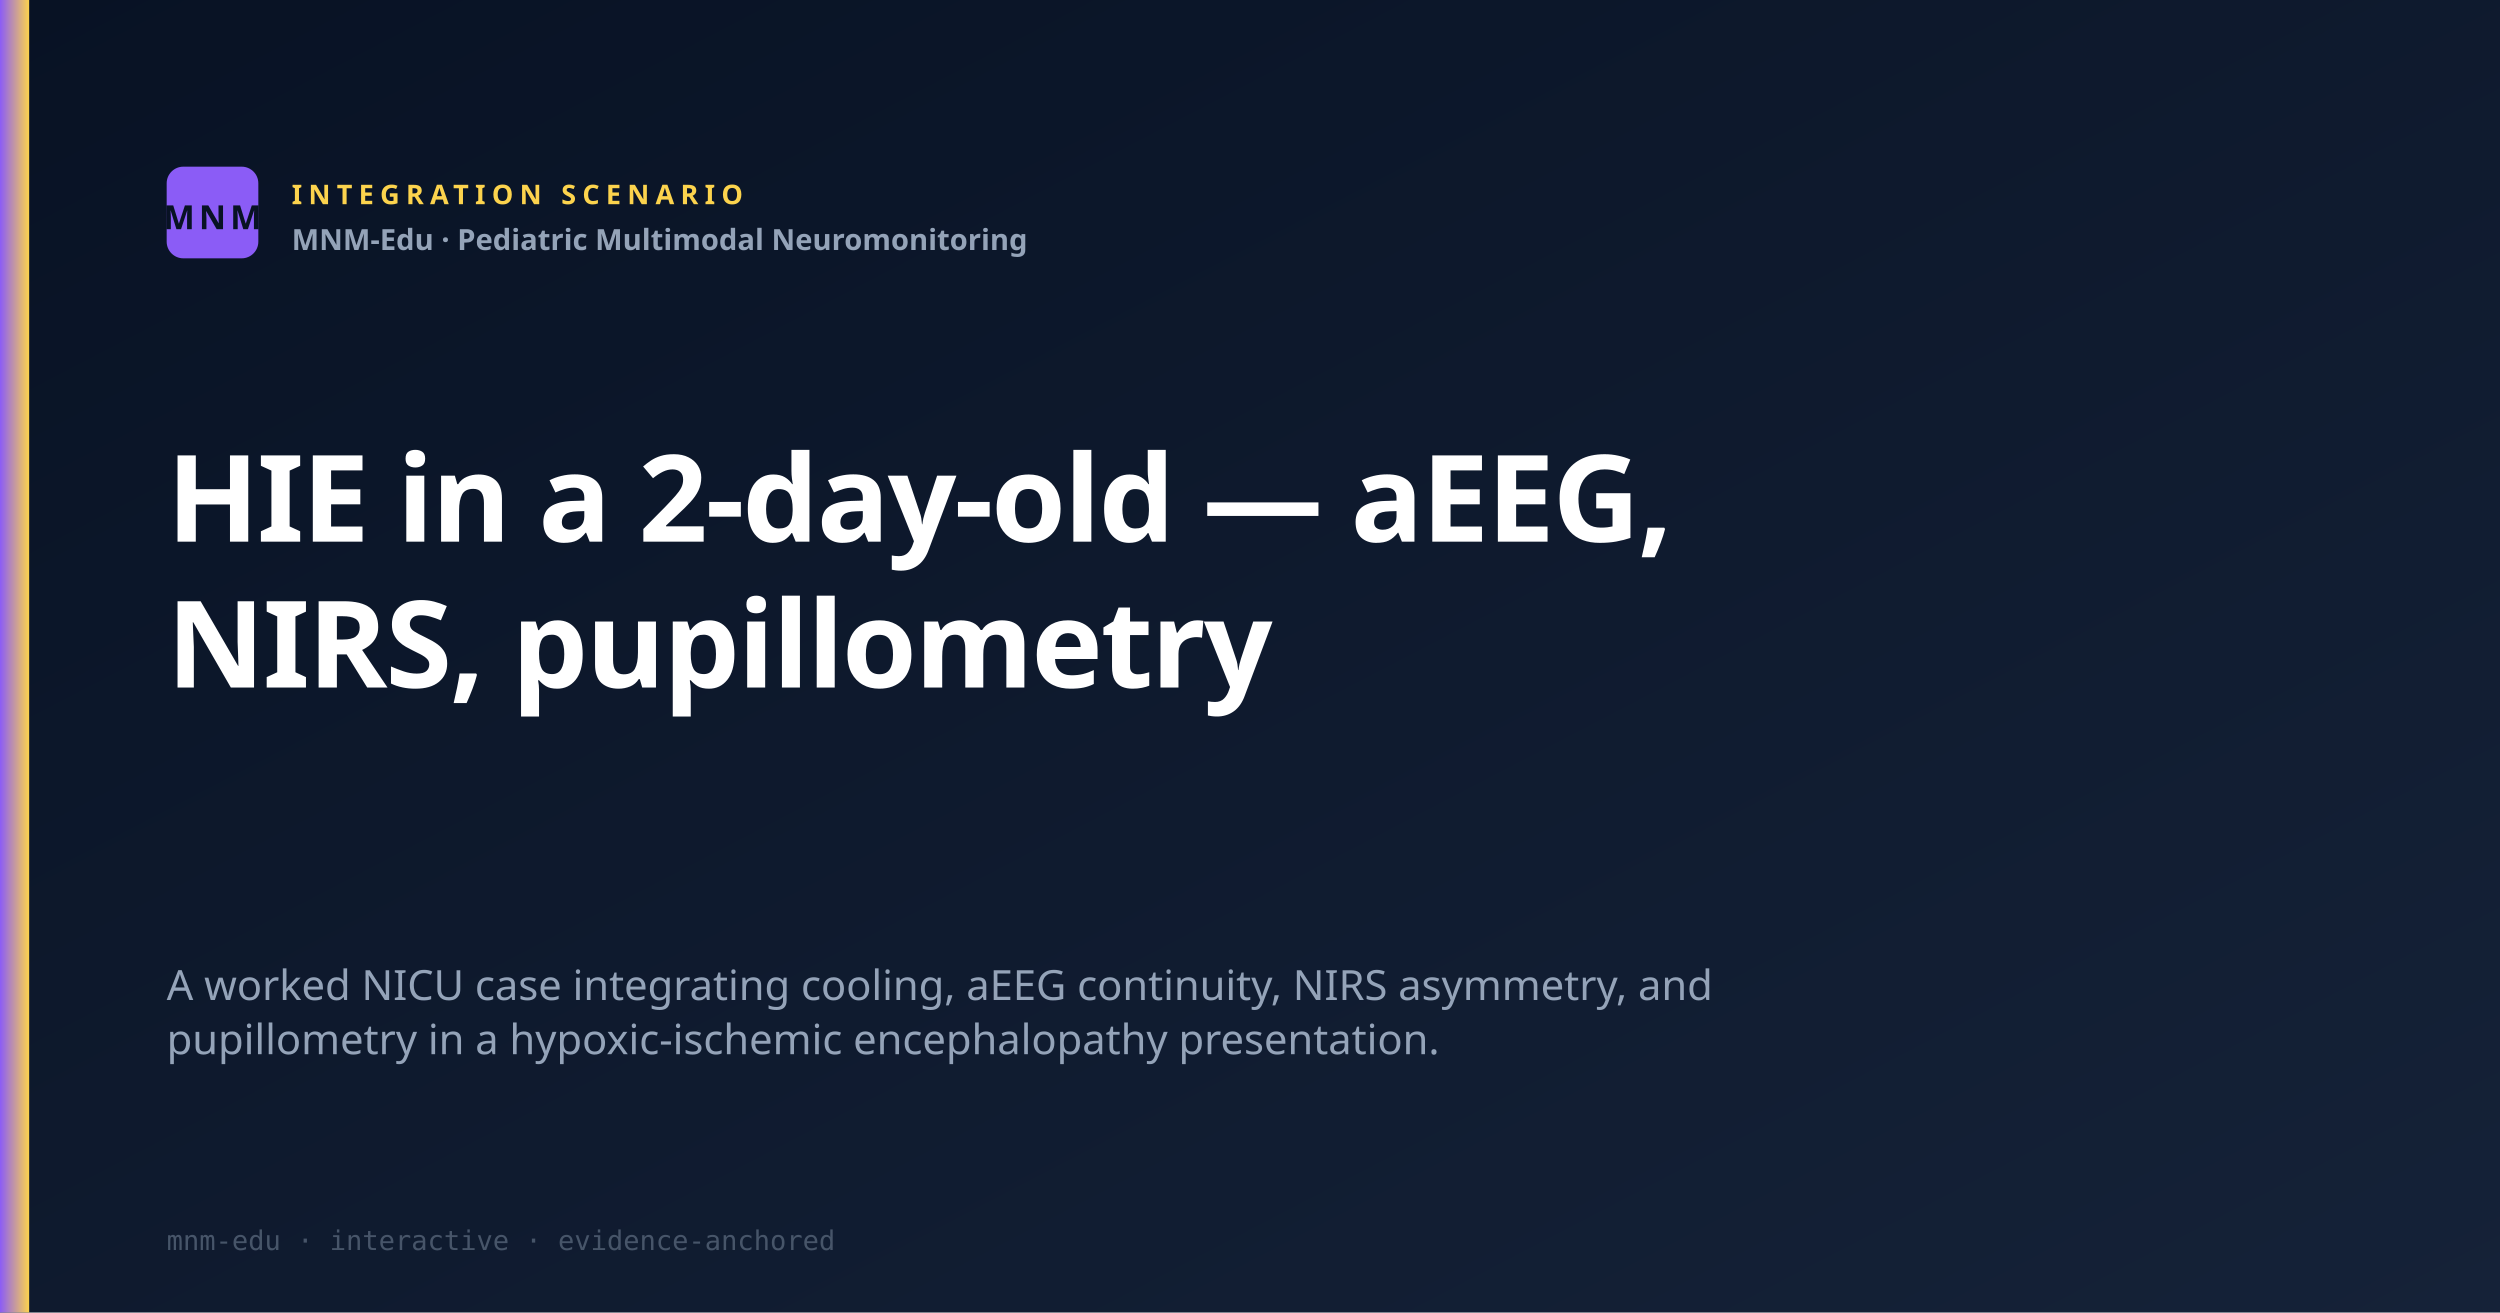
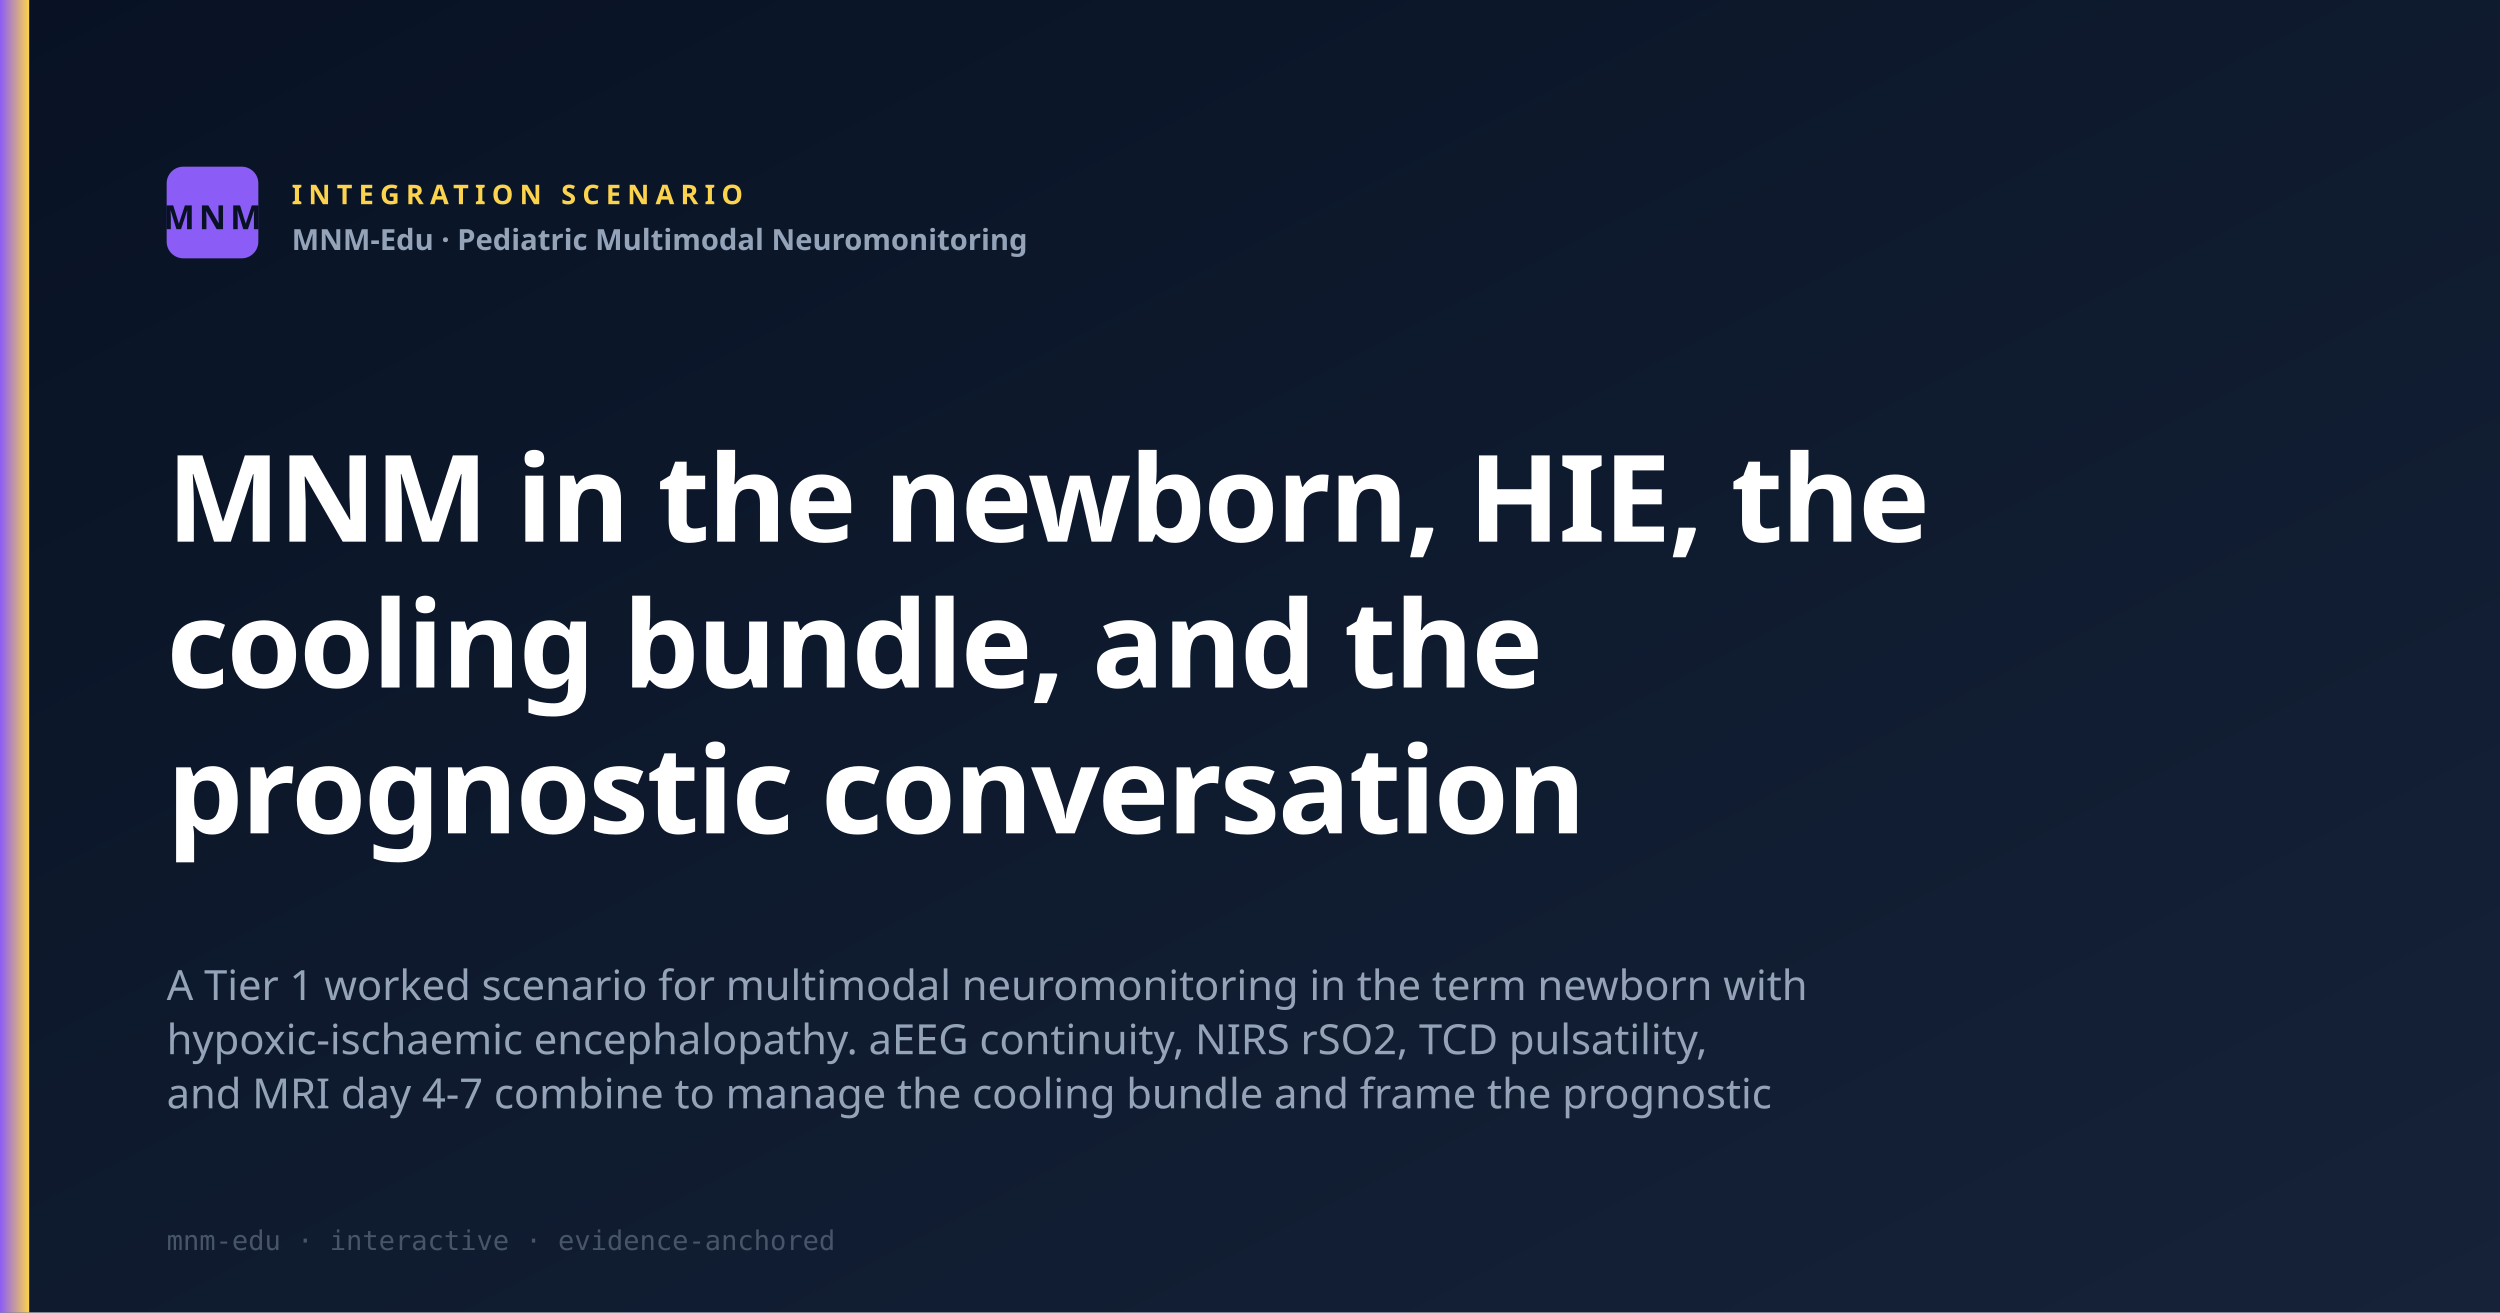
<svg xmlns="http://www.w3.org/2000/svg" viewBox="0 0 1200 630" width="1200" height="630">
  <defs>
    <linearGradient id="bg" x1="0" y1="0" x2="1" y2="1">
      <stop offset="0%" stop-color="#081224" />
      <stop offset="100%" stop-color="#152238" />
    </linearGradient>
    <linearGradient id="accent" x1="0" y1="0" x2="1" y2="0">
      <stop offset="0%" stop-color="#8B5CF6" />
      <stop offset="100%" stop-color="#FCD34D" />
    </linearGradient>
  </defs>
  <rect width="1200" height="630" fill="url(#bg)" />
  <rect x="0" y="0" width="14" height="630" fill="url(#accent)" />
  <g transform="translate(80, 80)">
    <rect width="44" height="44" rx="8" fill="#8B5CF6" />
    <text x="22" y="30" text-anchor="middle" font-family="Segoe UI, sans-serif" font-size="16" font-weight="700" fill="#081224" letter-spacing="2">MNM</text>
  </g>
  <text x="140" y="98" font-family="Segoe UI, sans-serif" font-size="13" font-weight="700" fill="#FCD34D" letter-spacing="3">INTEGRATION SCENARIO</text>
  <text x="140" y="120" font-family="Segoe UI, sans-serif" font-size="14" font-weight="600" fill="#94A3B8">MNM-Edu · Pediatric Multimodal Neuromonitoring</text>
-   <text x="80" y="260" font-family="Segoe UI, sans-serif" font-size="58" font-weight="700" fill="#FFFFFF" letter-spacing="-1">HIE in a 2-day-old — aEEG,</text>
-   <text x="80" y="330" font-family="Segoe UI, sans-serif" font-size="58" font-weight="700" fill="#FFFFFF" letter-spacing="-1">NIRS, pupillometry</text>
-   <text x="80" y="480" font-family="Segoe UI, sans-serif" font-size="20" font-weight="500" fill="#94A3B8">A worked NICU case integrating cooling, aEEG continuity, NIRS asymmetry, and</text>
-   <text x="80" y="506" font-family="Segoe UI, sans-serif" font-size="20" font-weight="500" fill="#94A3B8">pupillometry in a hypoxic-ischemic encephalopathy presentation.</text>
+   <text x="80" y="260" font-family="Segoe UI, sans-serif" font-size="58" font-weight="700" fill="#FFFFFF" letter-spacing="-1">MNM in the newborn, HIE, the</text>
+   <text x="80" y="330" font-family="Segoe UI, sans-serif" font-size="58" font-weight="700" fill="#FFFFFF" letter-spacing="-1">cooling bundle, and the</text>
+   <text x="80" y="400" font-family="Segoe UI, sans-serif" font-size="58" font-weight="700" fill="#FFFFFF" letter-spacing="-1">prognostic conversation</text>
+   <text x="80" y="480" font-family="Segoe UI, sans-serif" font-size="20" font-weight="500" fill="#94A3B8">A Tier 1 worked scenario for multimodal neuromonitoring in the term newborn with</text>
+   <text x="80" y="506" font-family="Segoe UI, sans-serif" font-size="20" font-weight="500" fill="#94A3B8">hypoxic-ischaemic encephalopathy. aEEG continuity, NIRS rSO2, TCD pulsatility,</text>
+   <text x="80" y="532" font-family="Segoe UI, sans-serif" font-size="20" font-weight="500" fill="#94A3B8">and MRI day 4-7 combine to manage the cooling bundle and frame the prognostic</text>
  <text x="80" y="600" font-family="Consolas, monospace" font-size="13" fill="#475569">mnm-edu · interactive · evidence-anchored</text>
</svg>
